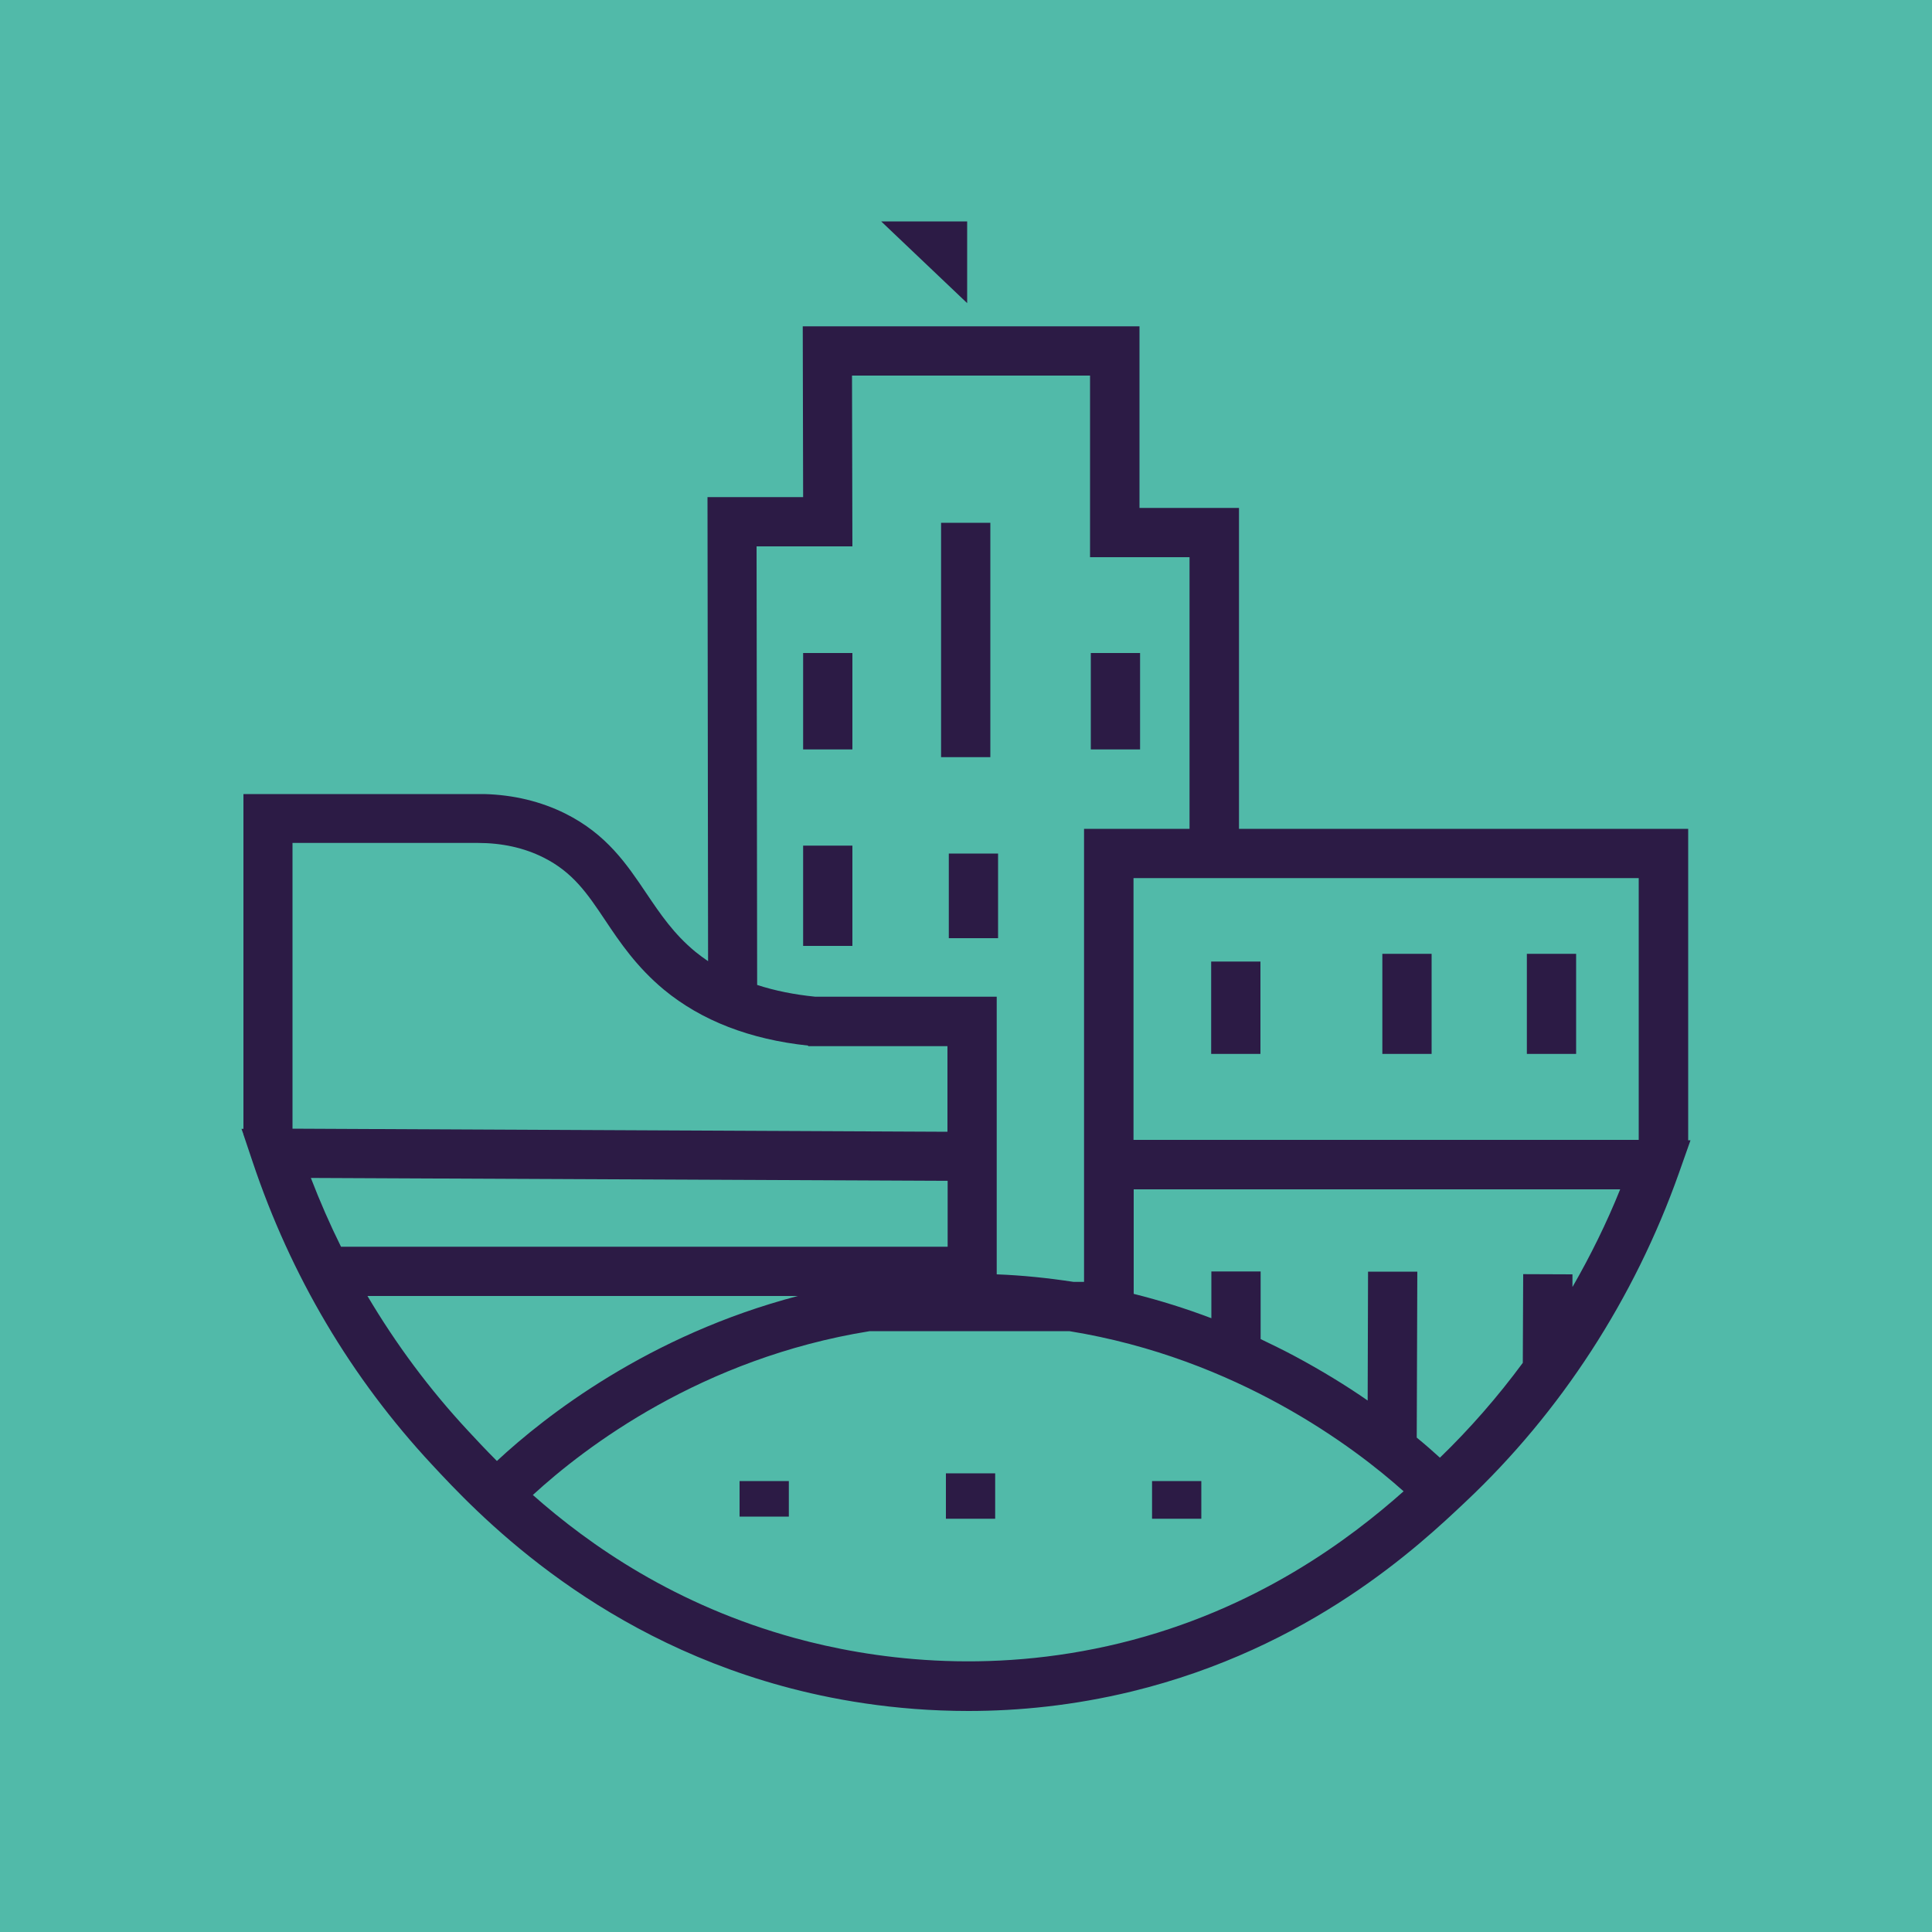
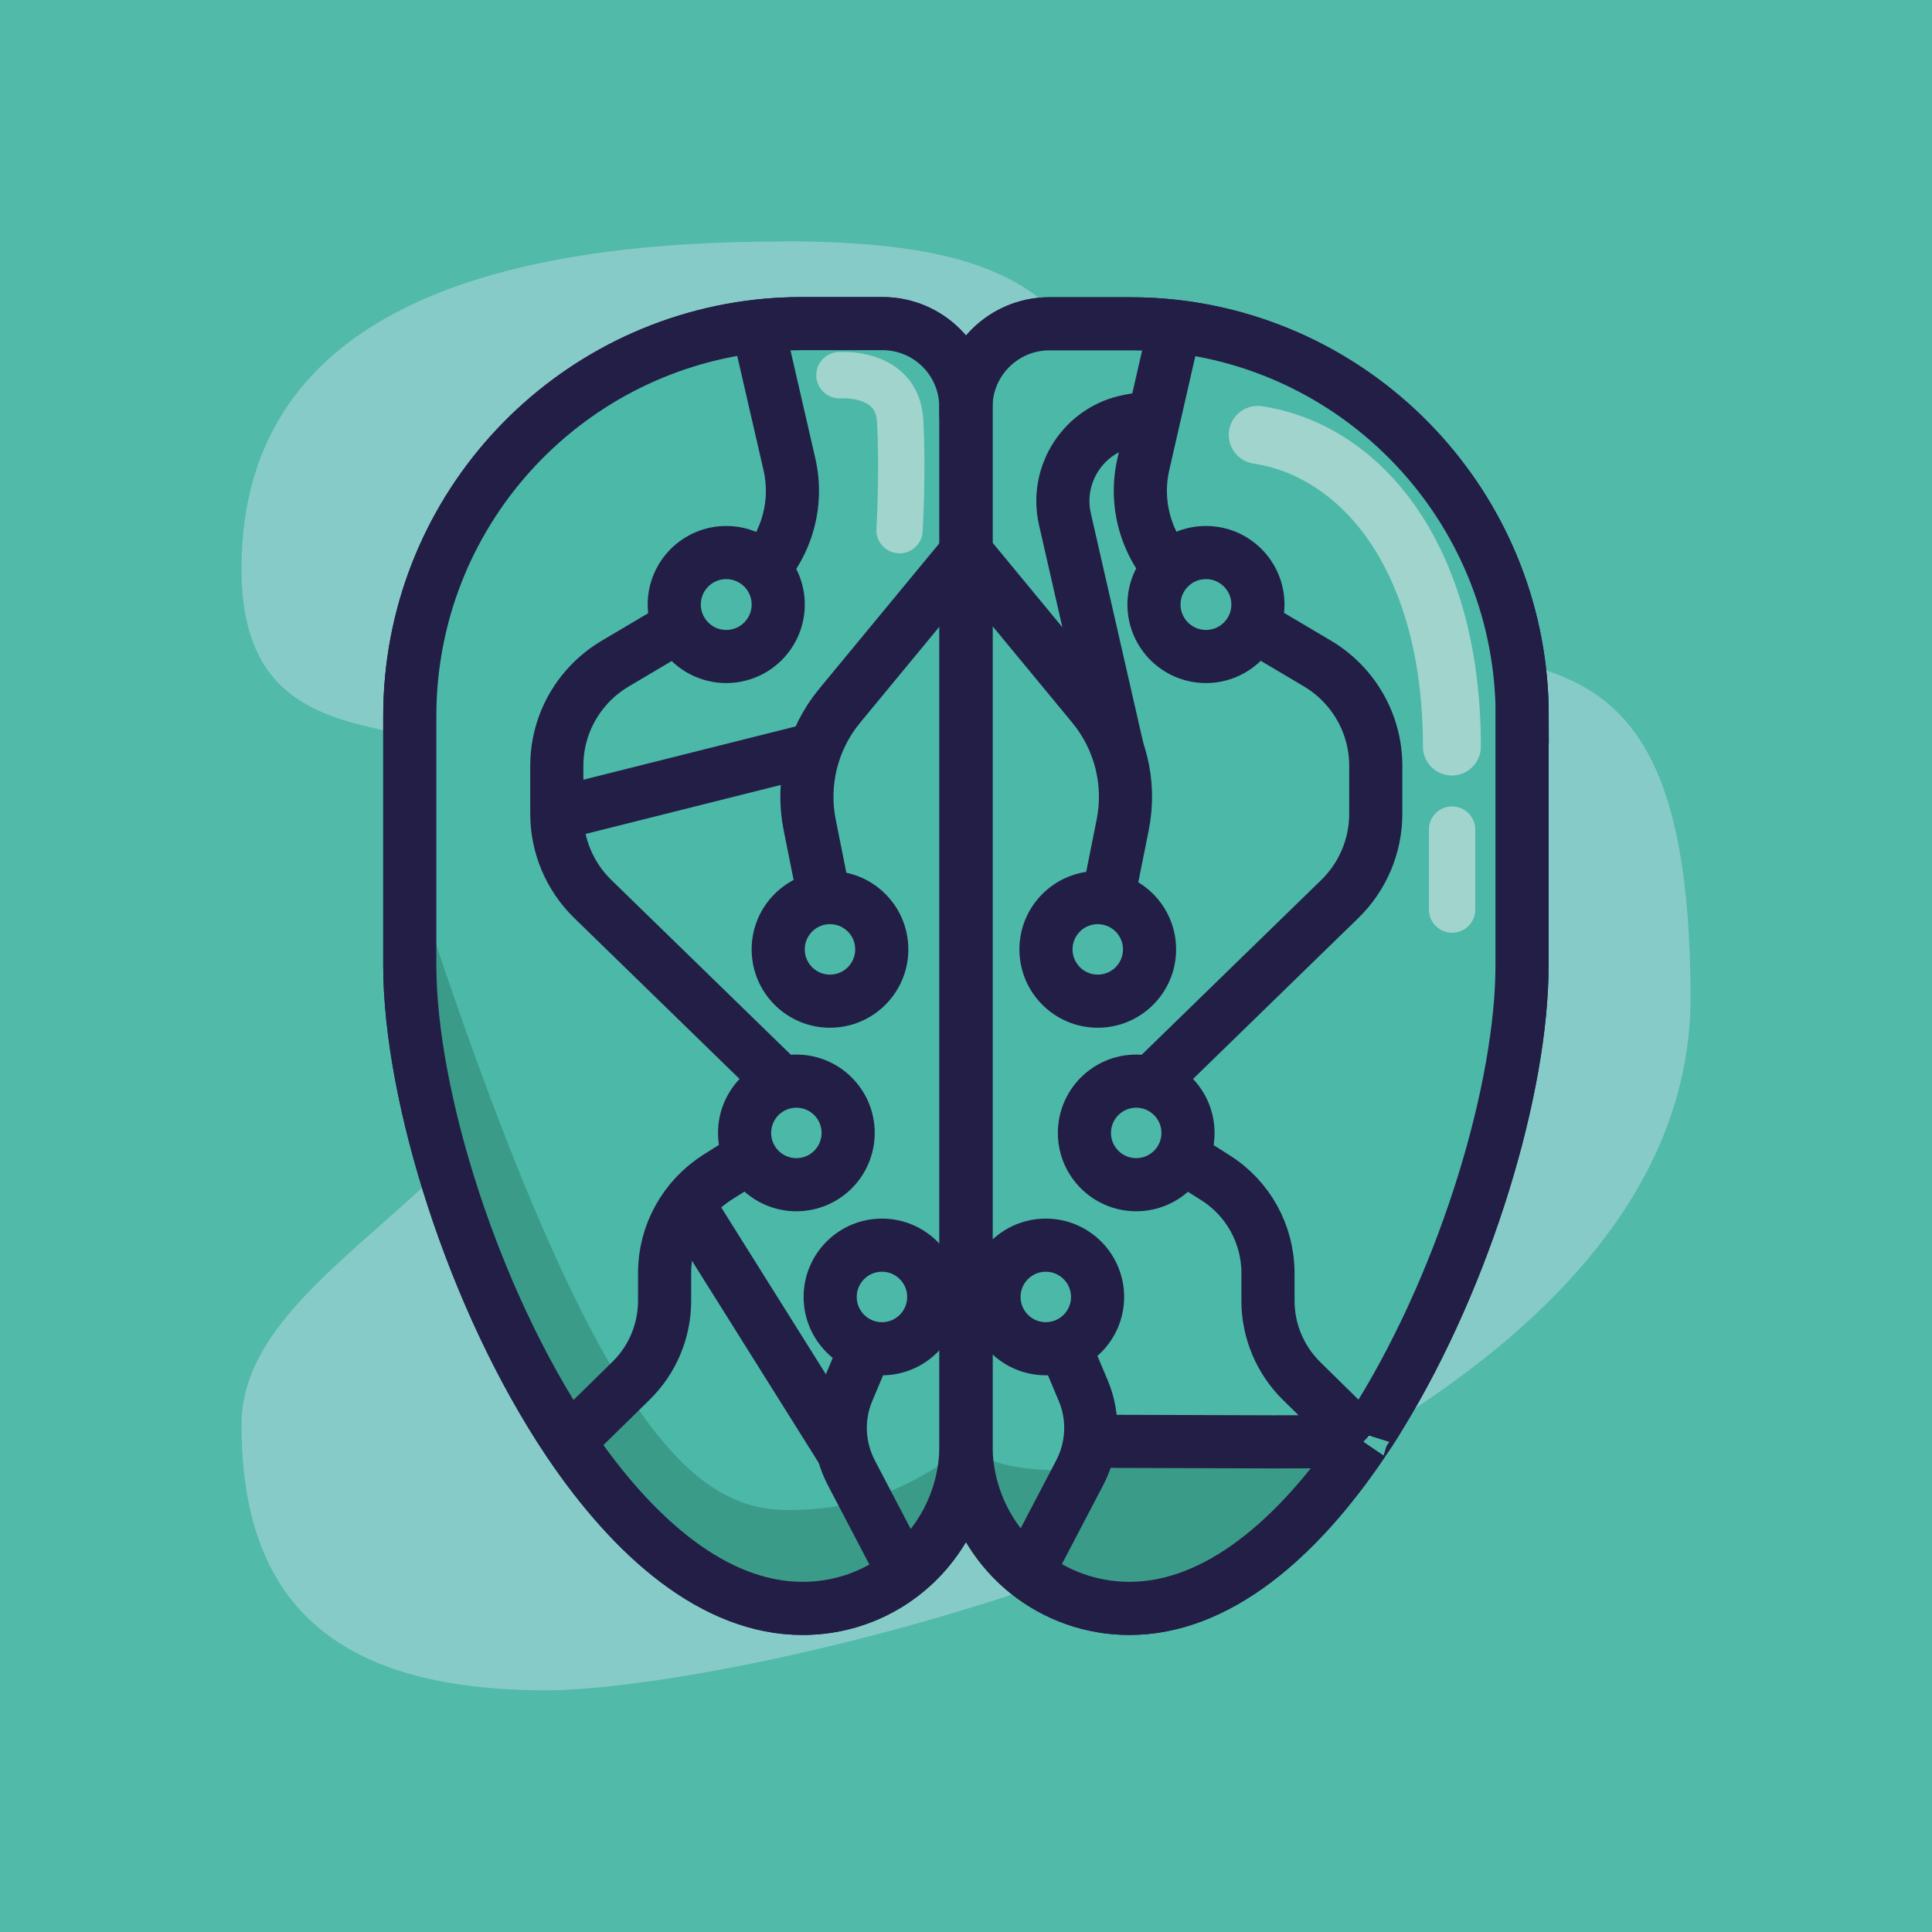
<svg xmlns="http://www.w3.org/2000/svg" id="Camada_2" data-name="Camada 2" viewBox="0 0 100 100">
  <defs>
    <style>
      .cls-1 {
        fill: #51baa9;
      }

      .cls-2 {
-         fill: #2c1b45;
+         stroke-linejoin: bevel;
+       }
+ 
+       .cls-2, .cls-3, .cls-4, .cls-5 {
+         fill: none;
+       }
+ 
+       .cls-2, .cls-6, .cls-4 {
+         stroke: #231e46;
+         stroke-width: 2.75px;
+       }
+ 
+       .cls-3 {
+         stroke-width: 3px;
+       }
+ 
+       .cls-3, .cls-6, .cls-4, .cls-5 {
+         stroke-miterlimit: 10;
+       }
+ 
+       .cls-3, .cls-5 {
+         stroke: #a0d4cd;
+         stroke-linecap: round;
+       }
+ 
+       .cls-6, .cls-7 {
+         fill: #4bb8a8;
+       }
+ 
+       .cls-8 {
+         fill: #3b9b89;
+       }
+ 
+       .cls-9 {
+         fill: #86cbc8;
+       }
+ 
+       .cls-5 {
+         stroke-width: 2.4px;
      }
    </style>
  </defs>
  <g id="GA_-_Inovação_e_Tecnologia" data-name="GA - Inovação e Tecnologia">
    <rect class="cls-1" width="100" height="100" />
-     <g>
-       <path class="cls-2" d="M87.38,59v-16.1h-23.25v-16.61h-5.15v-9.4h-14.88s-2.55,0-2.55,0l.02,8.84h-4.95l.03,24.02c-.22-.15-.44-.31-.65-.48-1.13-.93-1.82-1.96-2.55-3.04-1.01-1.5-2.05-3.05-4.19-4.12-1.27-.63-2.68-.97-4.2-1.01h0s-12.46,0-12.46,0v17.33h-.1s.1.28.1.28v.04h.01l.46,1.37c1.98,5.92,5.11,11.2,9.29,15.69,2.22,2.39,8.12,8.72,18.13,11.46,2.47.68,5.78,1.29,9.63,1.29,2.6,0,5.45-.28,8.46-1.01,9.24-2.25,14.88-7.55,17.28-9.82,4.93-4.64,8.74-10.52,11.04-17.01l.6-1.7h-.12ZM84.82,59h-26.15v-13.55h26.15v13.55ZM39.17,28.28h4.95l-.02-8.84h12.32v9.4h5.15v14.06h-5.46v23.45h-.54c-1.32-.2-2.64-.34-3.98-.39v-14.37h-9.39c-1.09-.11-2.09-.31-3.01-.61l-.03-22.7ZM15.15,43.63h9.58c1.25,0,2.39.25,3.39.75,1.54.77,2.28,1.87,3.21,3.26.76,1.14,1.63,2.42,3.04,3.59,1.94,1.6,4.45,2.57,7.46,2.89v.03h7.21v4.43l-33.9-.16v-14.79ZM49.05,61.13v3.4h-31.4c-.57-1.15-1.09-2.34-1.56-3.56l32.96.15ZM19.02,67.08h22.28c-7.72,2.02-13.09,6.22-15.58,8.54-.6-.6-1.1-1.14-1.5-1.57-1.99-2.14-3.72-4.47-5.2-6.97ZM57.97,85.05c-6.94,1.69-12.97.79-16.81-.26-6.2-1.7-10.63-4.8-13.58-7.41,2.7-2.48,8.73-7.08,17.44-8.48h10.33c8.69,1.41,14.79,6.04,17.3,8.29-2.74,2.43-7.59,6.13-14.68,7.86ZM81.39,66.6v-.64s-2.55-.01-2.55-.01l-.02,4.59c-1.3,1.76-2.73,3.4-4.29,4.91-.36-.33-.76-.68-1.2-1.04l.03-8.59h-2.55s-.02,6.67-.02,6.67c-1.11-.77-2.38-1.55-3.8-2.31-.58-.31-1.16-.59-1.74-.87v-3.5h-2.55v2.42c-1.32-.5-2.66-.92-4.02-1.26v-5.41h25.18c-.7,1.74-1.53,3.42-2.46,5.04Z" />
-       <rect class="cls-2" x="41.57" y="33.8" width="2.55" height="4.99" />
-       <rect class="cls-2" x="56.46" y="33.8" width="2.55" height="4.99" />
-       <rect class="cls-2" x="48.71" y="27.06" width="2.55" height="12.13" />
-       <rect class="cls-2" x="49.11" y="44.18" width="2.55" height="4.38" />
-       <rect class="cls-2" x="41.57" y="43.77" width="2.55" height="5.19" />
-       <rect class="cls-2" x="62.69" y="49.77" width="2.55" height="4.78" />
-       <rect class="cls-2" x="71.55" y="49.37" width="2.55" height="5.18" />
-       <rect class="cls-2" x="79.03" y="49.37" width="2.55" height="5.18" />
-       <polygon class="cls-2" points="50.06 11.46 45.61 11.46 50.06 15.69 50.06 11.46" />
-       <rect class="cls-2" x="48.96" y="76.26" width="2.55" height="2.35" />
-       <rect class="cls-2" x="38.28" y="76.66" width="2.55" height="1.84" />
-       <rect class="cls-2" x="59.63" y="76.66" width="2.55" height="1.95" />
+     <g id="Camada_1-2" data-name="Camada 1-2">
+       <path class="cls-9" d="M40.51,12.5c-13.78,0-28.01,3.03-28.01,16.94s17.28,3.29,17.28,17.28-17.28,18.08-17.28,27.02,4.52,13.75,15.76,13.75,59.24-11.08,59.24-35.84-13.03-13.03-22.98-22.98-6.52-16.18-24.01-16.18Z" />
+       <g>
+         <path class="cls-4" d="M50,21.07v53.72c0,2.05-.73,3.94-1.95,5.41-1.55,1.87-3.89,3.05-6.51,3.05-4.53,0-8.71-3.59-12.1-8.62-4.99-7.43-8.23-17.97-8.23-24.67v-12.89c0-10.44,7.86-19.03,17.99-20.19.77-.09,1.55-.13,2.33-.13h4.15c2.38,0,4.31,1.93,4.31,4.31Z" />
+         <path class="cls-4" d="M78.78,37.08v12.89c0,6.29-2.86,15.98-7.35,23.29-.28.47-.57.92-.88,1.36-.2.29-.2.3,0,.01-3.38,5.02-7.56,8.62-12.09,8.62-2,0-3.83-.69-5.28-1.84-1.94-1.55-3.18-3.94-3.18-6.61V21.07c0-2.38,1.94-4.31,4.31-4.31h4.15c.8,0,1.57.04,2.35.13,10.12,1.16,17.98,9.76,17.98,20.19h0Z" />
+         <path class="cls-7" d="M50,21.07v53.72c0,2.05-.73,3.94-1.95,5.41-1.55,1.87-3.89,3.05-6.51,3.05-4.53,0-8.71-3.59-12.1-8.62-4.99-7.43-8.23-17.97-8.23-24.67v-12.89c0-10.44,7.86-19.03,17.99-20.19.77-.09,1.55-.13,2.33-.13h4.15c2.38,0,4.31,1.93,4.31,4.31Z" />
+         <path class="cls-7" d="M78.78,37.08v12.89c0,6.29-2.86,15.98-7.35,23.29-.28.47-.57.92-.88,1.36-.2.29-.2.3,0,.01-3.38,5.02-7.56,8.62-12.09,8.62-2,0-3.83-.69-5.28-1.84-1.94-1.55-3.18-3.94-3.18-6.61V21.07c0-2.38,1.94-4.31,4.31-4.31h4.15c.8,0,1.57.04,2.35.13,10.12,1.16,17.98,9.76,17.98,20.19h0Z" />
+         <path class="cls-8" d="M50,74.79c0,2.05-.73,3.94-1.95,5.41-1.55,1.87-3.89,3.05-6.51,3.05-4.53,0-8.71-3.59-12.1-8.62-4.99-7.43-8.23-17.97-8.23-24.67v-5.2c9.62,29.83,14.86,33.49,19.79,33.4,1.39-.02,2.67-.2,3.79-.52,3.07-.92,5.04-2.7,5.2-2.83,0,0,0-.01,0-.02Z" />
+         <path class="cls-8" d="M70.56,74.61h.01s-.02.01-.02.01c-3.38,5.02-7.56,8.62-12.09,8.62-2,0-3.83-.69-5.28-1.84-1.94-1.55-3.18-3.94-3.18-6.61,1.03,1.06,3.21,1.4,5.96,1.3,2.9-.1,6.43-.71,9.89-1.46h.01c1.28-.28,2.56-.59,3.79-.9.61-.16,1.21-.31,1.78-.47-.28.47-.57.92-.88,1.36Z" />
+         <path class="cls-4" d="M50,21.07v53.72c0,2.05-.73,3.94-1.95,5.41-1.55,1.87-3.89,3.05-6.51,3.05-4.53,0-8.71-3.59-12.1-8.62-4.99-7.43-8.23-17.97-8.23-24.67v-12.89c0-10.44,7.86-19.03,17.99-20.19.77-.09,1.55-.13,2.33-.13h4.15c2.38,0,4.31,1.93,4.31,4.31Z" />
+         <path class="cls-4" d="M78.78,37.08v12.89c0,6.29-2.86,15.98-7.35,23.29-.28.47-.57.92-.88,1.36-.2.29-.2.3,0,.01-3.38,5.02-7.56,8.62-12.09,8.62-2,0-3.83-.69-5.28-1.84-1.94-1.55-3.18-3.94-3.18-6.61V21.07c0-2.38,1.94-4.31,4.31-4.31h4.15c.8,0,1.57.04,2.35.13,10.12,1.16,17.98,9.76,17.98,20.19h0Z" />
+         <path class="cls-4" d="M29.44,74.63l3.21-3.15c1.12-1.09,1.75-2.59,1.75-4.16v-1.44c0-2,1.03-3.85,2.71-4.93l2.1-1.33" />
+         <circle class="cls-6" cx="41.22" cy="58.64" r="2.68" />
+         <path class="cls-4" d="M40.47,56.06l-9.79-9.53c-1.19-1.16-1.86-2.75-1.86-4.41v-2.48c0-2.18,1.15-4.18,3.02-5.29l6.16-3.65c2.3-1.36,3.46-4.07,2.86-6.67l-1.64-7.13" />
+         <circle class="cls-6" cx="37.59" cy="31.29" r="2.69" />
+         <circle class="cls-6" cx="58.81" cy="58.64" r="2.68" />
+         <path class="cls-4" d="M59.56,56.06l9.79-9.53c1.19-1.16,1.86-2.75,1.86-4.41v-2.48c0-2.18-1.15-4.18-3.01-5.29l-6.16-3.65c-2.3-1.36-3.46-4.07-2.86-6.67l1.63-7.13" />
+         <circle class="cls-6" cx="62.42" cy="31.29" r="2.69" />
+         <path class="cls-4" d="M50,28.61l-6.54,7.92c-1.42,1.72-1.99,3.98-1.55,6.17l1.29,6.44" />
+         <path class="cls-4" d="M50.02,28.61l6.54,7.92c1.42,1.72,1.99,3.98,1.55,6.17l-1.29,6.44" />
+         <circle class="cls-6" cx="42.96" cy="49.14" r="2.68" />
+         <circle class="cls-6" cx="56.82" cy="49.14" r="2.68" />
+         <line class="cls-4" x1="28.82" y1="42.12" x2="41.77" y2="38.87" />
+         <path class="cls-4" d="M57.86,38.87l-2.74-12c-.53-2.34.99-4.66,3.36-5.09l1.27-.23" />
+         <path class="cls-4" d="M46.78,81.42l-2.71-5.18c-.7-1.33-.77-2.9-.18-4.28l1.76-4.18" />
+         <path class="cls-4" d="M53.17,81.42l2.71-5.18c.7-1.33.77-2.9.18-4.28l-1.76-4.18" />
+         <circle class="cls-6" cx="45.65" cy="67.13" r="2.68" />
+         <circle class="cls-6" cx="54.13" cy="67.13" r="2.68" />
+         <line class="cls-4" x1="43.65" y1="75.16" x2="35.61" y2="62.34" />
+         <path class="cls-2" d="M60.81,59.63l.38.24,1.72,1.09c1.69,1.06,2.72,2.93,2.72,4.93v1.44c0,1.56.63,3.06,1.75,4.16l2.28,2.24.91.89h.01s-4.71.01-4.71.01h-.01s-9.44-.03-9.44-.03" />
+       </g>
+       <path class="cls-3" d="M65.1,22.51c5.39.82,10.05,6.37,10.05,16.13" />
+       <path class="cls-5" d="M43.45,19.42s2.99-.24,3.14,2.35-.03,5.67-.03,5.67" />
+       <line class="cls-5" x1="75.16" y1="42.94" x2="75.16" y2="47.08" />
    </g>
  </g>
</svg>
